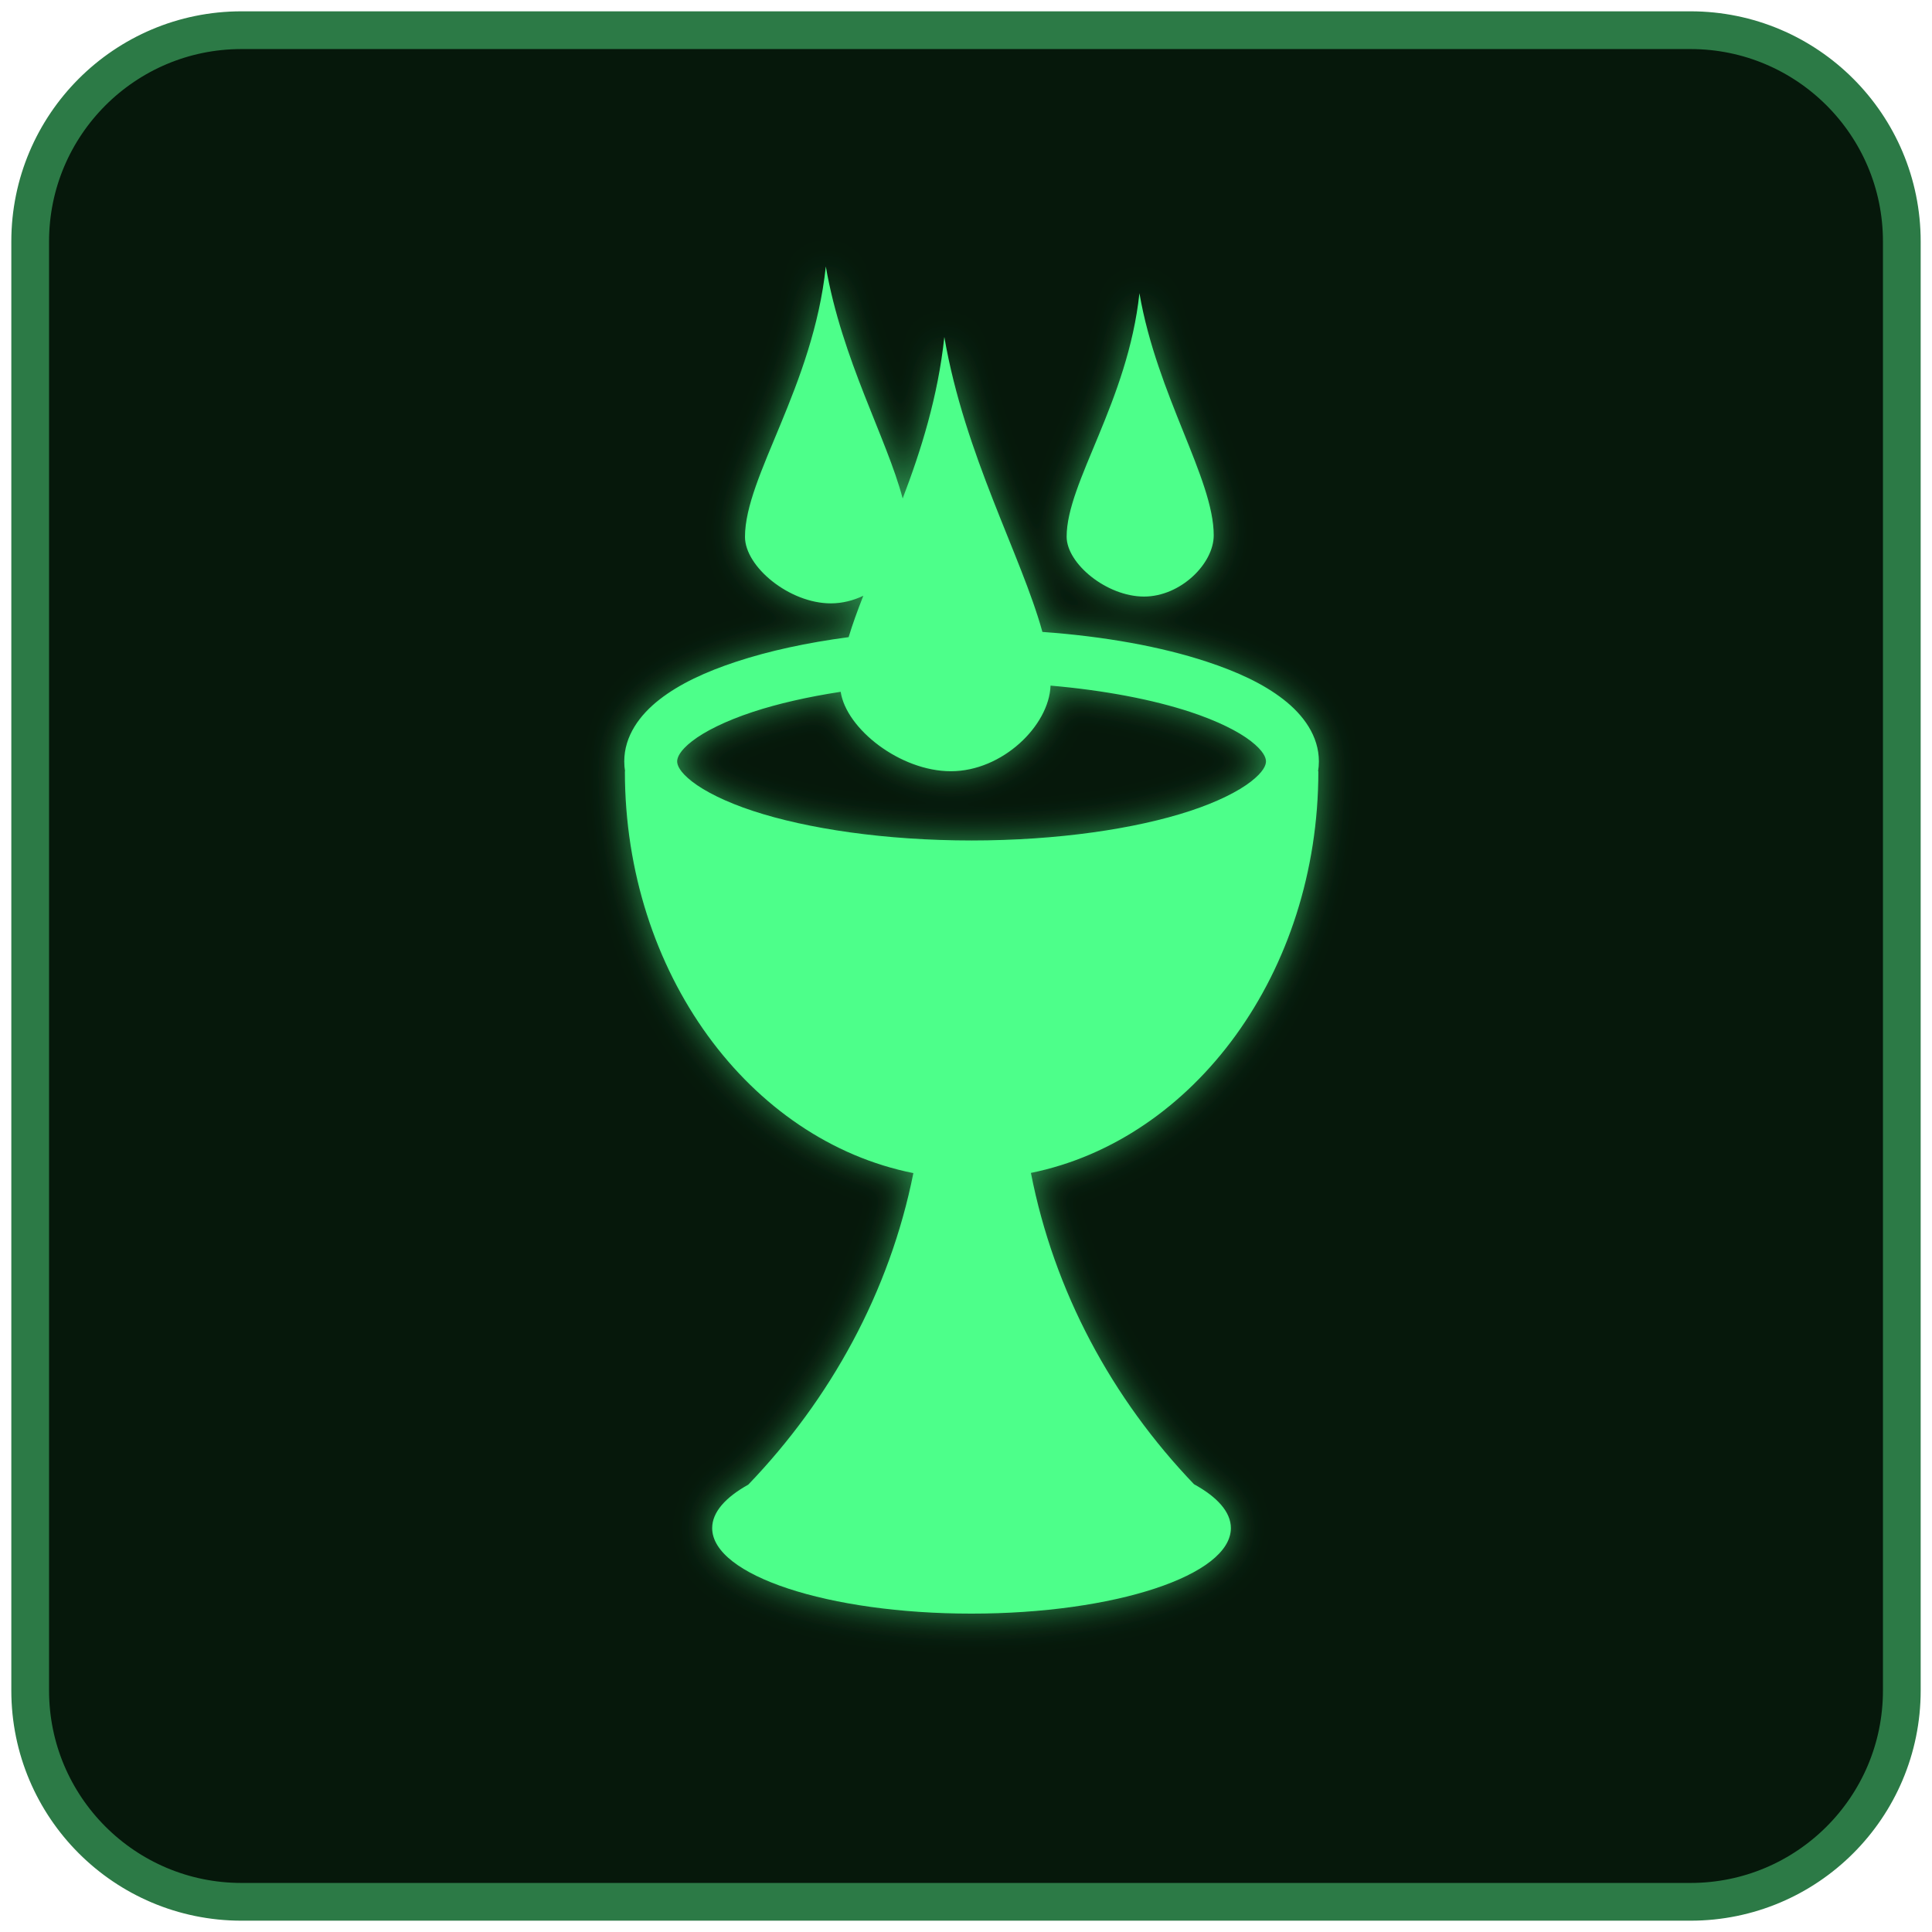
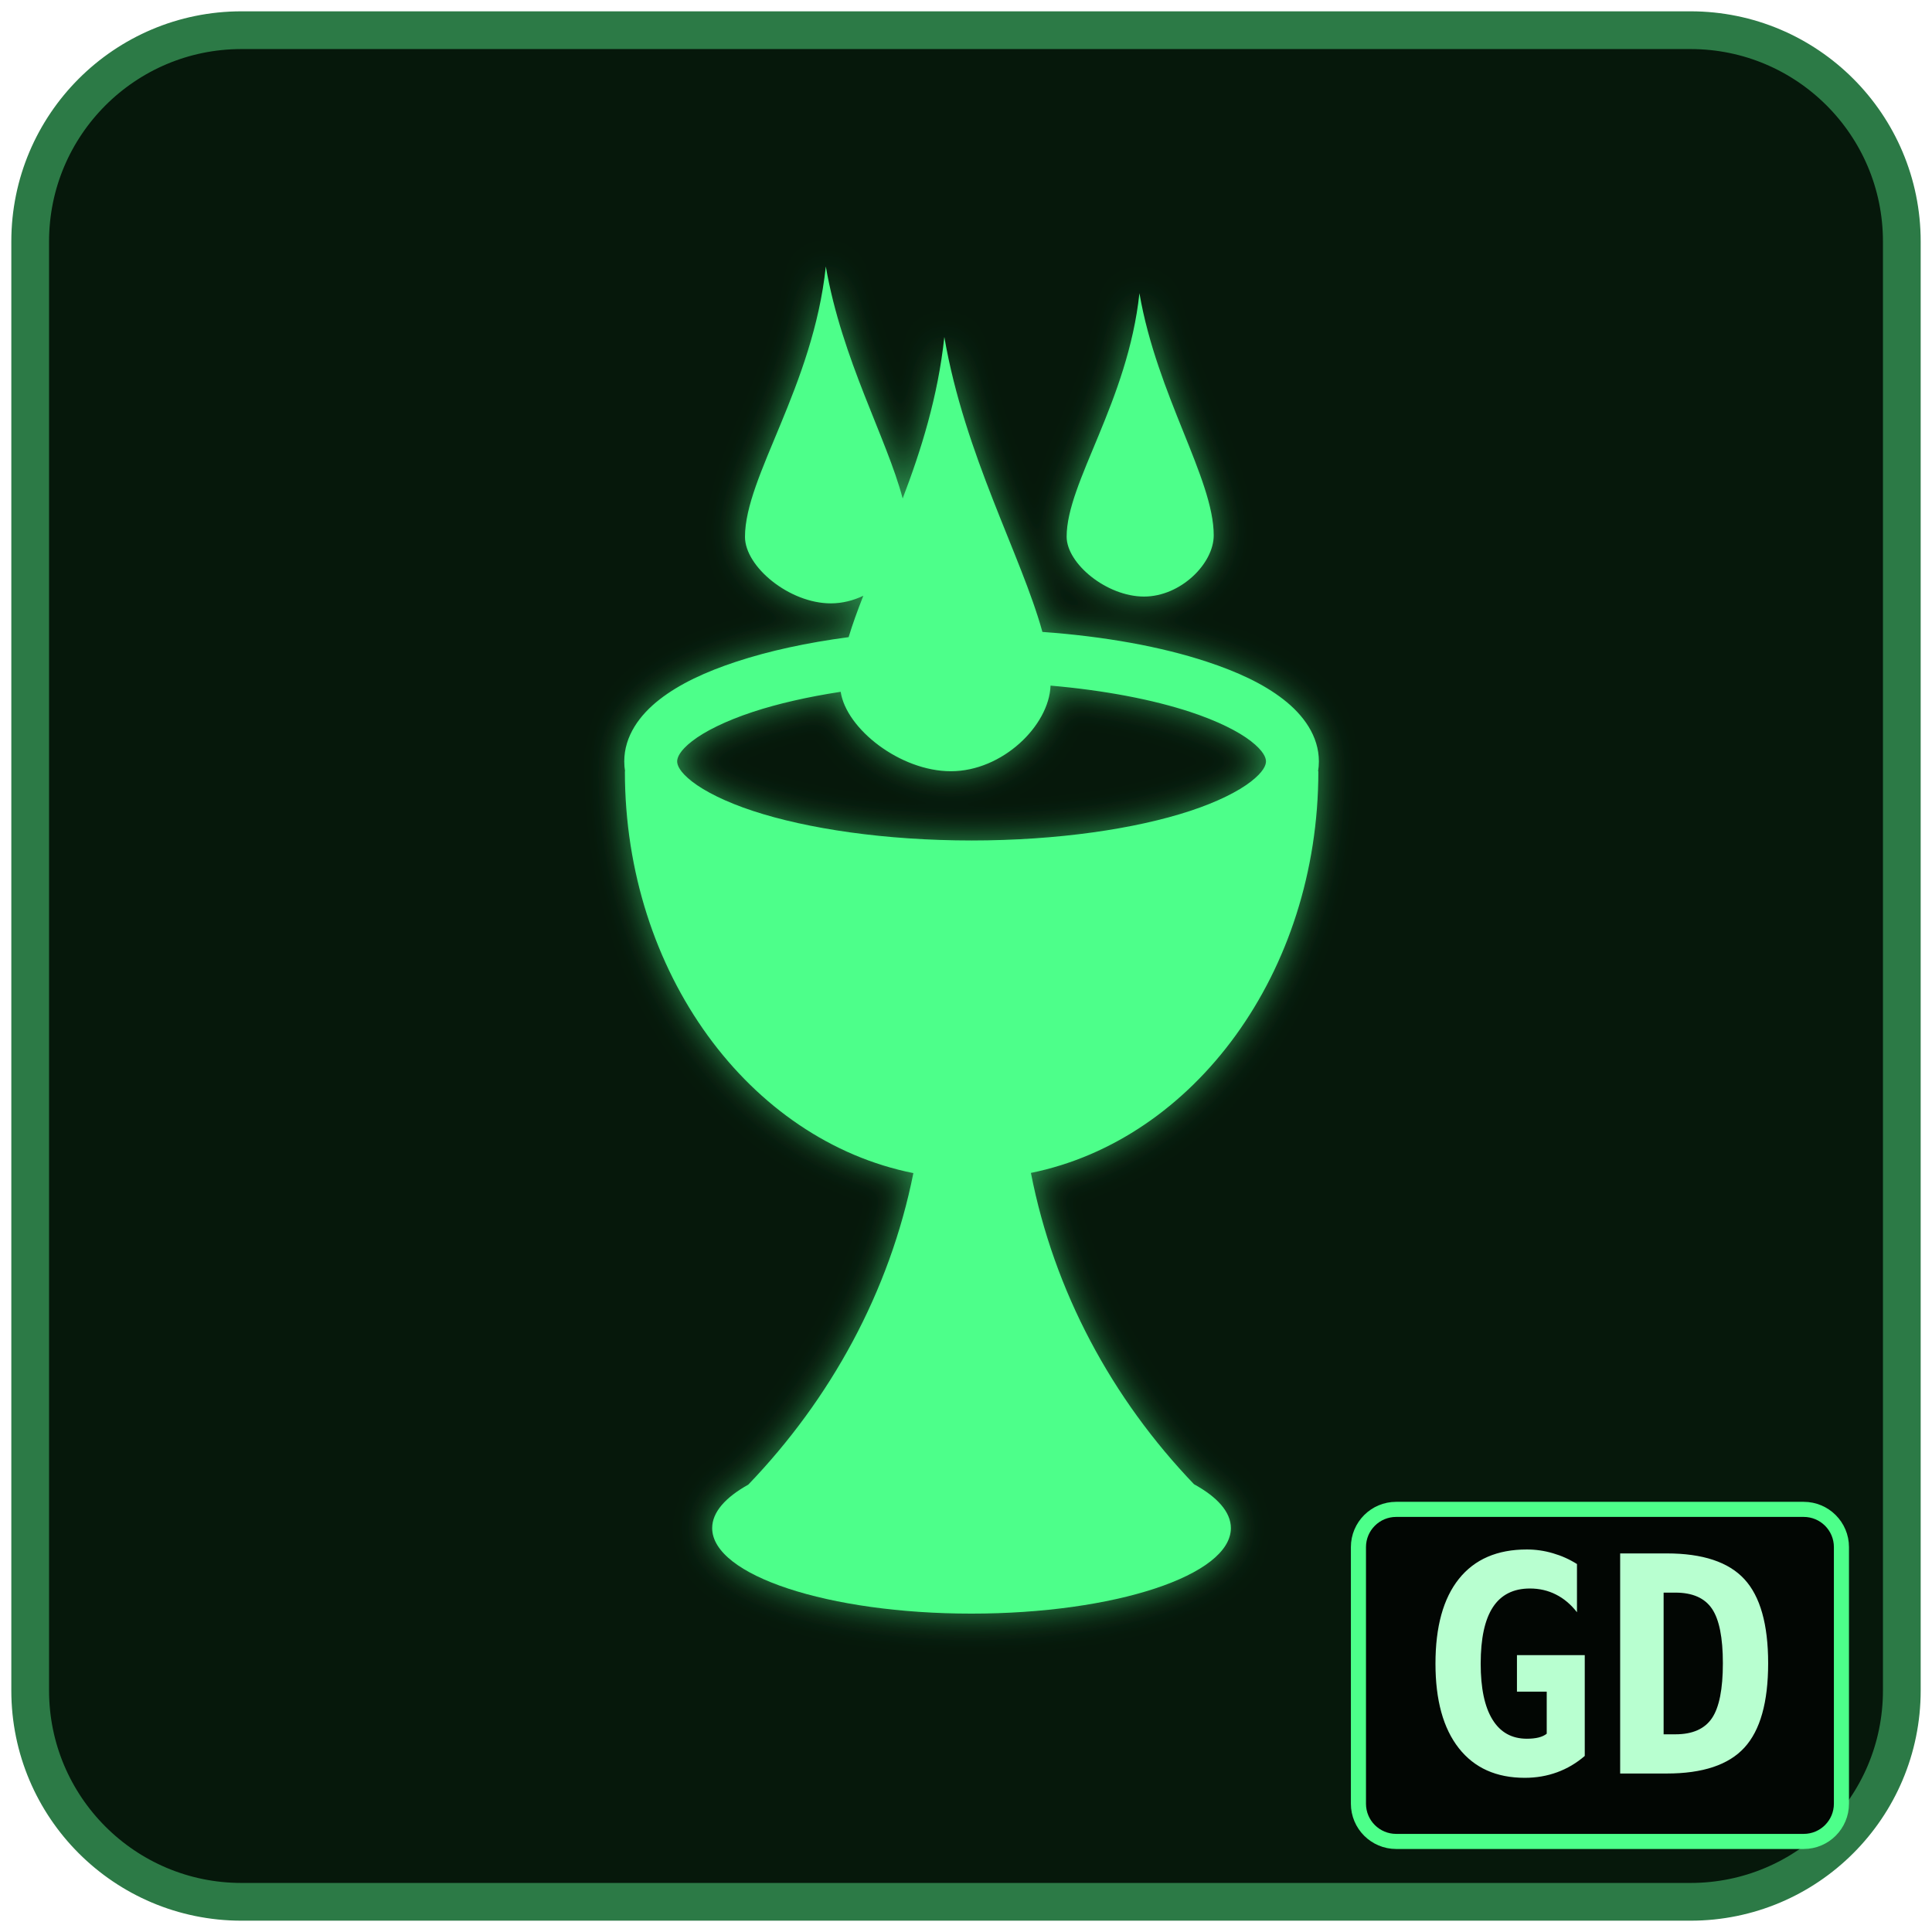
<svg xmlns="http://www.w3.org/2000/svg" viewBox="0 0 512 512">
  <rect x="8" y="8" width="496" height="496" rx="56" fill="#06180b" stroke="#2c7a46" stroke-width="10" />
  <g transform="translate(64 56) scale(.75)" style="filter:drop-shadow(0 0 6px rgba(77,255,138,.55))">
    <path fill="#4dff8a" d="M206.47 19.5c-4.53 42.503-28.564 74.22-28.564 95.53.004 10.575 15.696 23.5 30.344 23.5 4.005 0 7.924-.994 11.47-2.686-2.032 5.148-3.804 10.014-5.19 14.625-14.796 1.954-28.22 4.893-39.655 8.655-10.928 3.596-20.086 7.868-27.125 13.344-7.04 5.474-12.5 12.918-12.5 21.905 0 1.2.096 2.357.28 3.5h-.06c0 71.244 44.097 130.45 101.936 141.97-8.37 41.925-29.252 79.813-58.344 110.092-8.084 4.503-12.75 9.735-12.75 15.344 0 16.683 41.04 30.22 91.625 30.22s91.657-13.537 91.657-30.22c0-5.672-4.772-10.962-13.03-15.5-29.02-30.266-49.46-68.122-57.627-110C336.594 328.085 380.5 268.967 380.5 197.876h-.094c.187-1.143.28-2.3.28-3.5.002-8.987-5.49-16.43-12.53-21.906-7.04-5.477-16.196-9.75-27.125-13.345-16.012-5.27-35.905-8.914-58.03-10.5-7.514-27.144-27.472-62.53-34.656-104.22-2.246 21.072-8.228 40.076-14.72 57.064-5.578-21.2-21.483-49.06-27.155-81.97zm110.81 9.438c-4.078 38.274-25.717 66.84-25.717 86.03 0 9.523 14.153 21.157 27.343 21.157 12.9 0 24.626-11.597 24.625-21.625 0-19.986-20.012-49.374-26.25-85.563zm-31.405 138.656c19.192 1.662 36.208 4.97 49.313 9.28 9.588 3.156 17.065 6.895 21.5 10.345 4.434 3.45 5.312 5.84 5.312 7.155 0 1.314-.877 3.675-5.313 7.125-4.435 3.45-11.91 7.22-21.5 10.375-19.176 6.31-46.743 10.438-77.218 10.438-30.477 0-58.075-4.128-77.25-10.438-9.59-3.155-17.066-6.925-21.5-10.375-4.436-3.45-5.282-5.81-5.282-7.125 0-1.314.846-3.706 5.28-7.156 4.436-3.45 11.913-7.19 21.5-10.345 8.754-2.88 19.266-5.3 31-7.094 2 13.153 21.07 28.064 38.938 28.064 18.173 0 34.696-16.06 35.22-30.25z" />
  </g>
+   <g font-family="'Consolas','DejaVu Sans Mono','Courier New',monospace" font-size="80" font-weight="700">
+     <rect x="360" y="400" width="128" height="88" rx="10" fill="#000" fill-opacity=".75" stroke="#4dff8a" stroke-width="4" />
+     <text x="424" y="470" text-anchor="middle" textLength="100" lengthAdjust="spacingAndGlyphs" fill="#b8ffd0">GD</text>
+   </g>
</svg>
